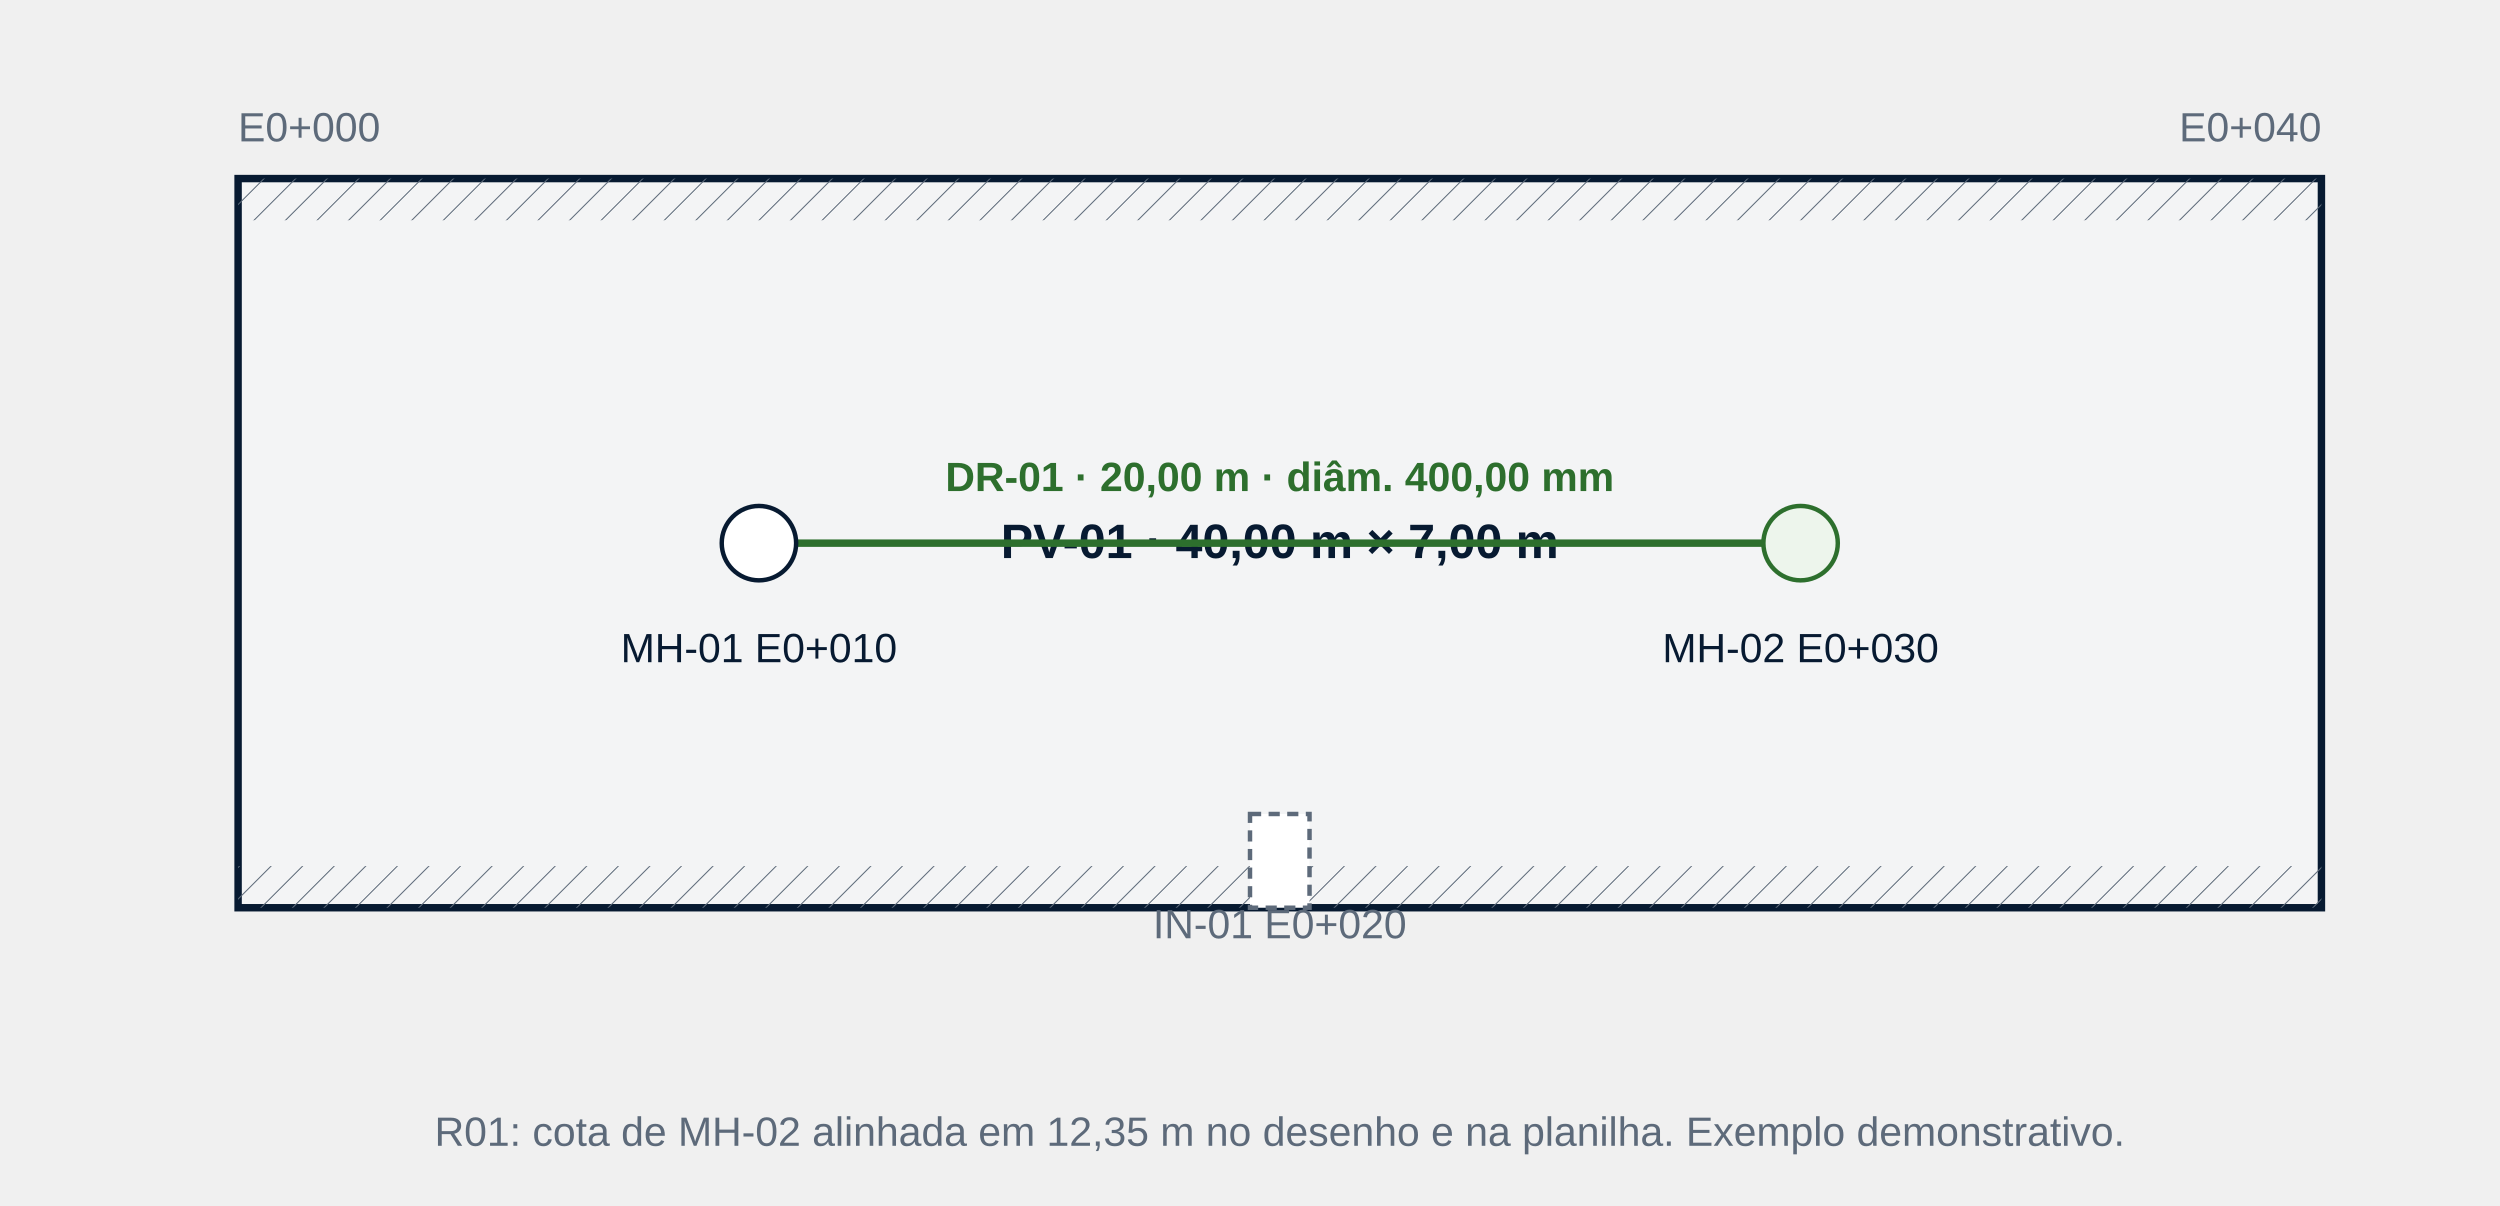
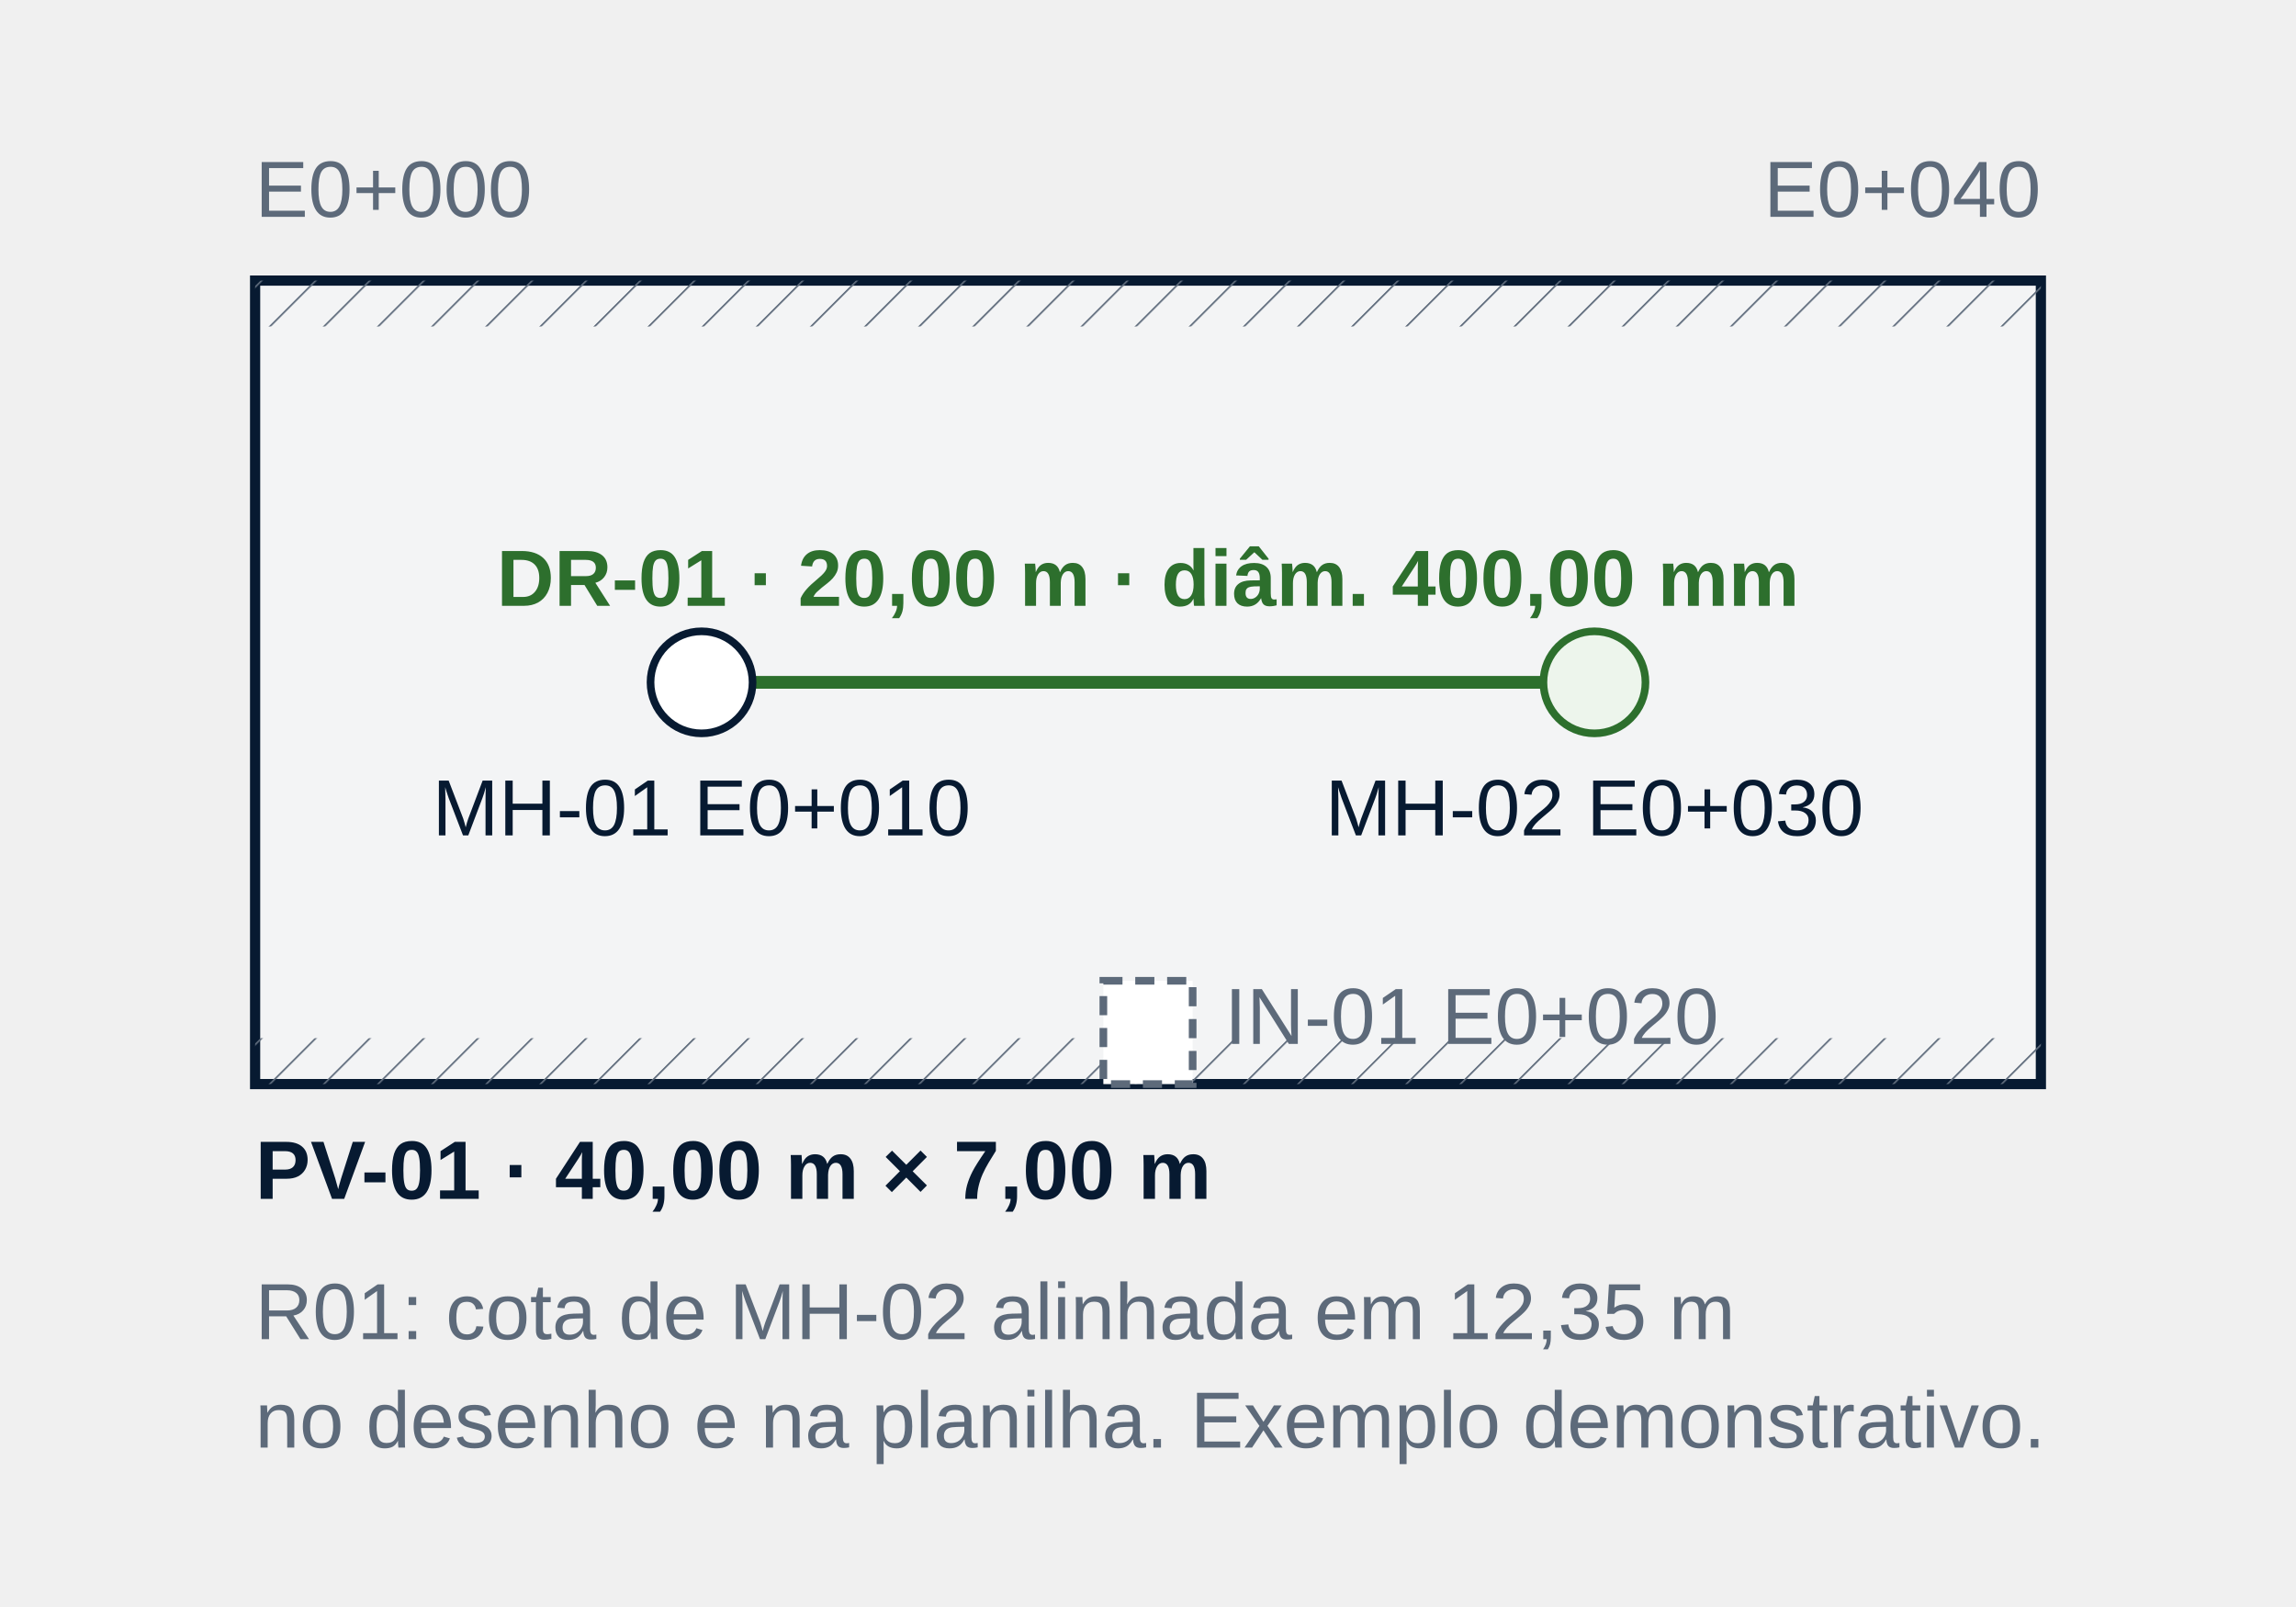
- <svg xmlns="http://www.w3.org/2000/svg" viewBox="0 0 672 324" role="img" font-family="Archivo Var, Arial, Helvetica, sans-serif" aria-labelledby="plan-R01-title plan-R01-desc">
+ <svg xmlns="http://www.w3.org/2000/svg" viewBox="0 0 360 252" role="img" font-family="Archivo Var, Arial, Helvetica, sans-serif" aria-labelledby="plan-R01-title plan-R01-desc">
  <defs>
    <pattern id="plan-R01-hatch" width="6" height="6" patternUnits="userSpaceOnUse" patternTransform="rotate(45)">
      <path d="M0 0V6" stroke="#5d6a7a" stroke-width="0.5" />
    </pattern>
  </defs>
-   <rect x="64.0" y="48.0" width="560.0" height="196.0" fill="#f3f4f5" stroke="#071a31" stroke-width="2" />
-   <rect x="64.0" y="48.0" width="560.0" height="11.2" fill="url(#plan-R01-hatch)" />
-   <rect x="64.0" y="232.8" width="560.0" height="11.2" fill="url(#plan-R01-hatch)" />
-   <text x="344.0" y="150.0" text-anchor="middle" font-size="13" font-weight="650" fill="#071a31">PV-01 · 40,00 m × 7,00 m</text>
-   <line x1="204.0" y1="146.0" x2="484.0" y2="146.0" stroke="#2d6f2d" stroke-width="2" />
-   <text x="344.0" y="132.0" text-anchor="middle" font-size="11" font-weight="650" fill="#2d6f2d">DR-01 · 20,00 m · diâm. 400,00 mm</text>
-   <circle cx="204.0" cy="146.0" r="10" fill="#ffffff" stroke="#071a31" stroke-width="1.2" />
-   <text x="204.0" y="178.0" text-anchor="middle" font-size="11" fill="#071a31">MH-01 E0+010</text>
-   <rect x="336.0" y="218.8" width="16" height="25.2" fill="#ffffff" stroke="#5d6a7a" stroke-width="1.2" stroke-dasharray="3 2" />
-   <text x="344.0" y="252.2" text-anchor="middle" font-size="11" fill="#5d6a7a">IN-01 E0+020</text>
-   <circle cx="484.0" cy="146.0" r="10" fill="#edf5ec" stroke="#2d6f2d" stroke-width="1.2" />
-   <text x="484.0" y="178.0" text-anchor="middle" font-size="11" fill="#071a31">MH-02 E0+030</text>
-   <text x="64.0" y="38.0" font-size="11" fill="#5d6a7a">E0+000</text>
-   <text x="624.0" y="38.0" text-anchor="end" font-size="11" fill="#5d6a7a">E0+040</text>
-   <text x="344.0" y="308" text-anchor="middle" font-size="11" fill="#5d6a7a">R01: cota de MH-02 alinhada em 12,35 m no desenho e na planilha. Exemplo demonstrativo.</text>
+   <text x="40.0" y="34.0" font-size="12.5" fill="#5d6a7a">E0+000</text>
+   <text x="320.0" y="34.0" text-anchor="end" font-size="12.5" fill="#5d6a7a">E0+040</text>
+   <rect x="40.0" y="44.0" width="280.0" height="126.0" fill="#f3f4f5" stroke="#071a31" stroke-width="1.6" />
+   <rect x="40.0" y="44.0" width="280.0" height="7.2" fill="url(#plan-R01-hatch)" />
+   <rect x="40.0" y="162.8" width="280.0" height="7.2" fill="url(#plan-R01-hatch)" />
+   <text x="180.0" y="95.0" text-anchor="middle" font-size="12.5" font-weight="650" fill="#2d6f2d">DR-01 · 20,00 m · diâm. 400,00 mm</text>
+   <line x1="110.0" y1="107.0" x2="250.0" y2="107.0" stroke="#2d6f2d" stroke-width="2" />
+   <circle cx="110.0" cy="107.0" r="8" fill="#ffffff" stroke="#071a31" stroke-width="1.2" />
+   <text x="110.0" y="131.0" text-anchor="middle" font-size="12.5" fill="#071a31">MH-01 E0+010</text>
+   <circle cx="250.0" cy="107.0" r="8" fill="#edf5ec" stroke="#2d6f2d" stroke-width="1.2" />
+   <text x="250.0" y="131.0" text-anchor="middle" font-size="12.5" fill="#071a31">MH-02 E0+030</text>
+   <rect x="173.0" y="153.8" width="14" height="16.2" fill="#ffffff" stroke="#5d6a7a" stroke-width="1.2" stroke-dasharray="3 2" />
+   <text x="192.0" y="163.7" font-size="12.5" fill="#5d6a7a">IN-01 E0+020</text>
+   <text x="40.0" y="188.0" font-size="13" font-weight="650" fill="#071a31">PV-01 · 40,00 m × 7,00 m</text>
+   <text x="40.0" y="210.0" font-size="12.5" fill="#5d6a7a">R01: cota de MH-02 alinhada em 12,35 m</text>
+   <text x="40.0" y="227.0" font-size="12.5" fill="#5d6a7a">no desenho e na planilha. Exemplo demonstrativo.</text>
</svg>
